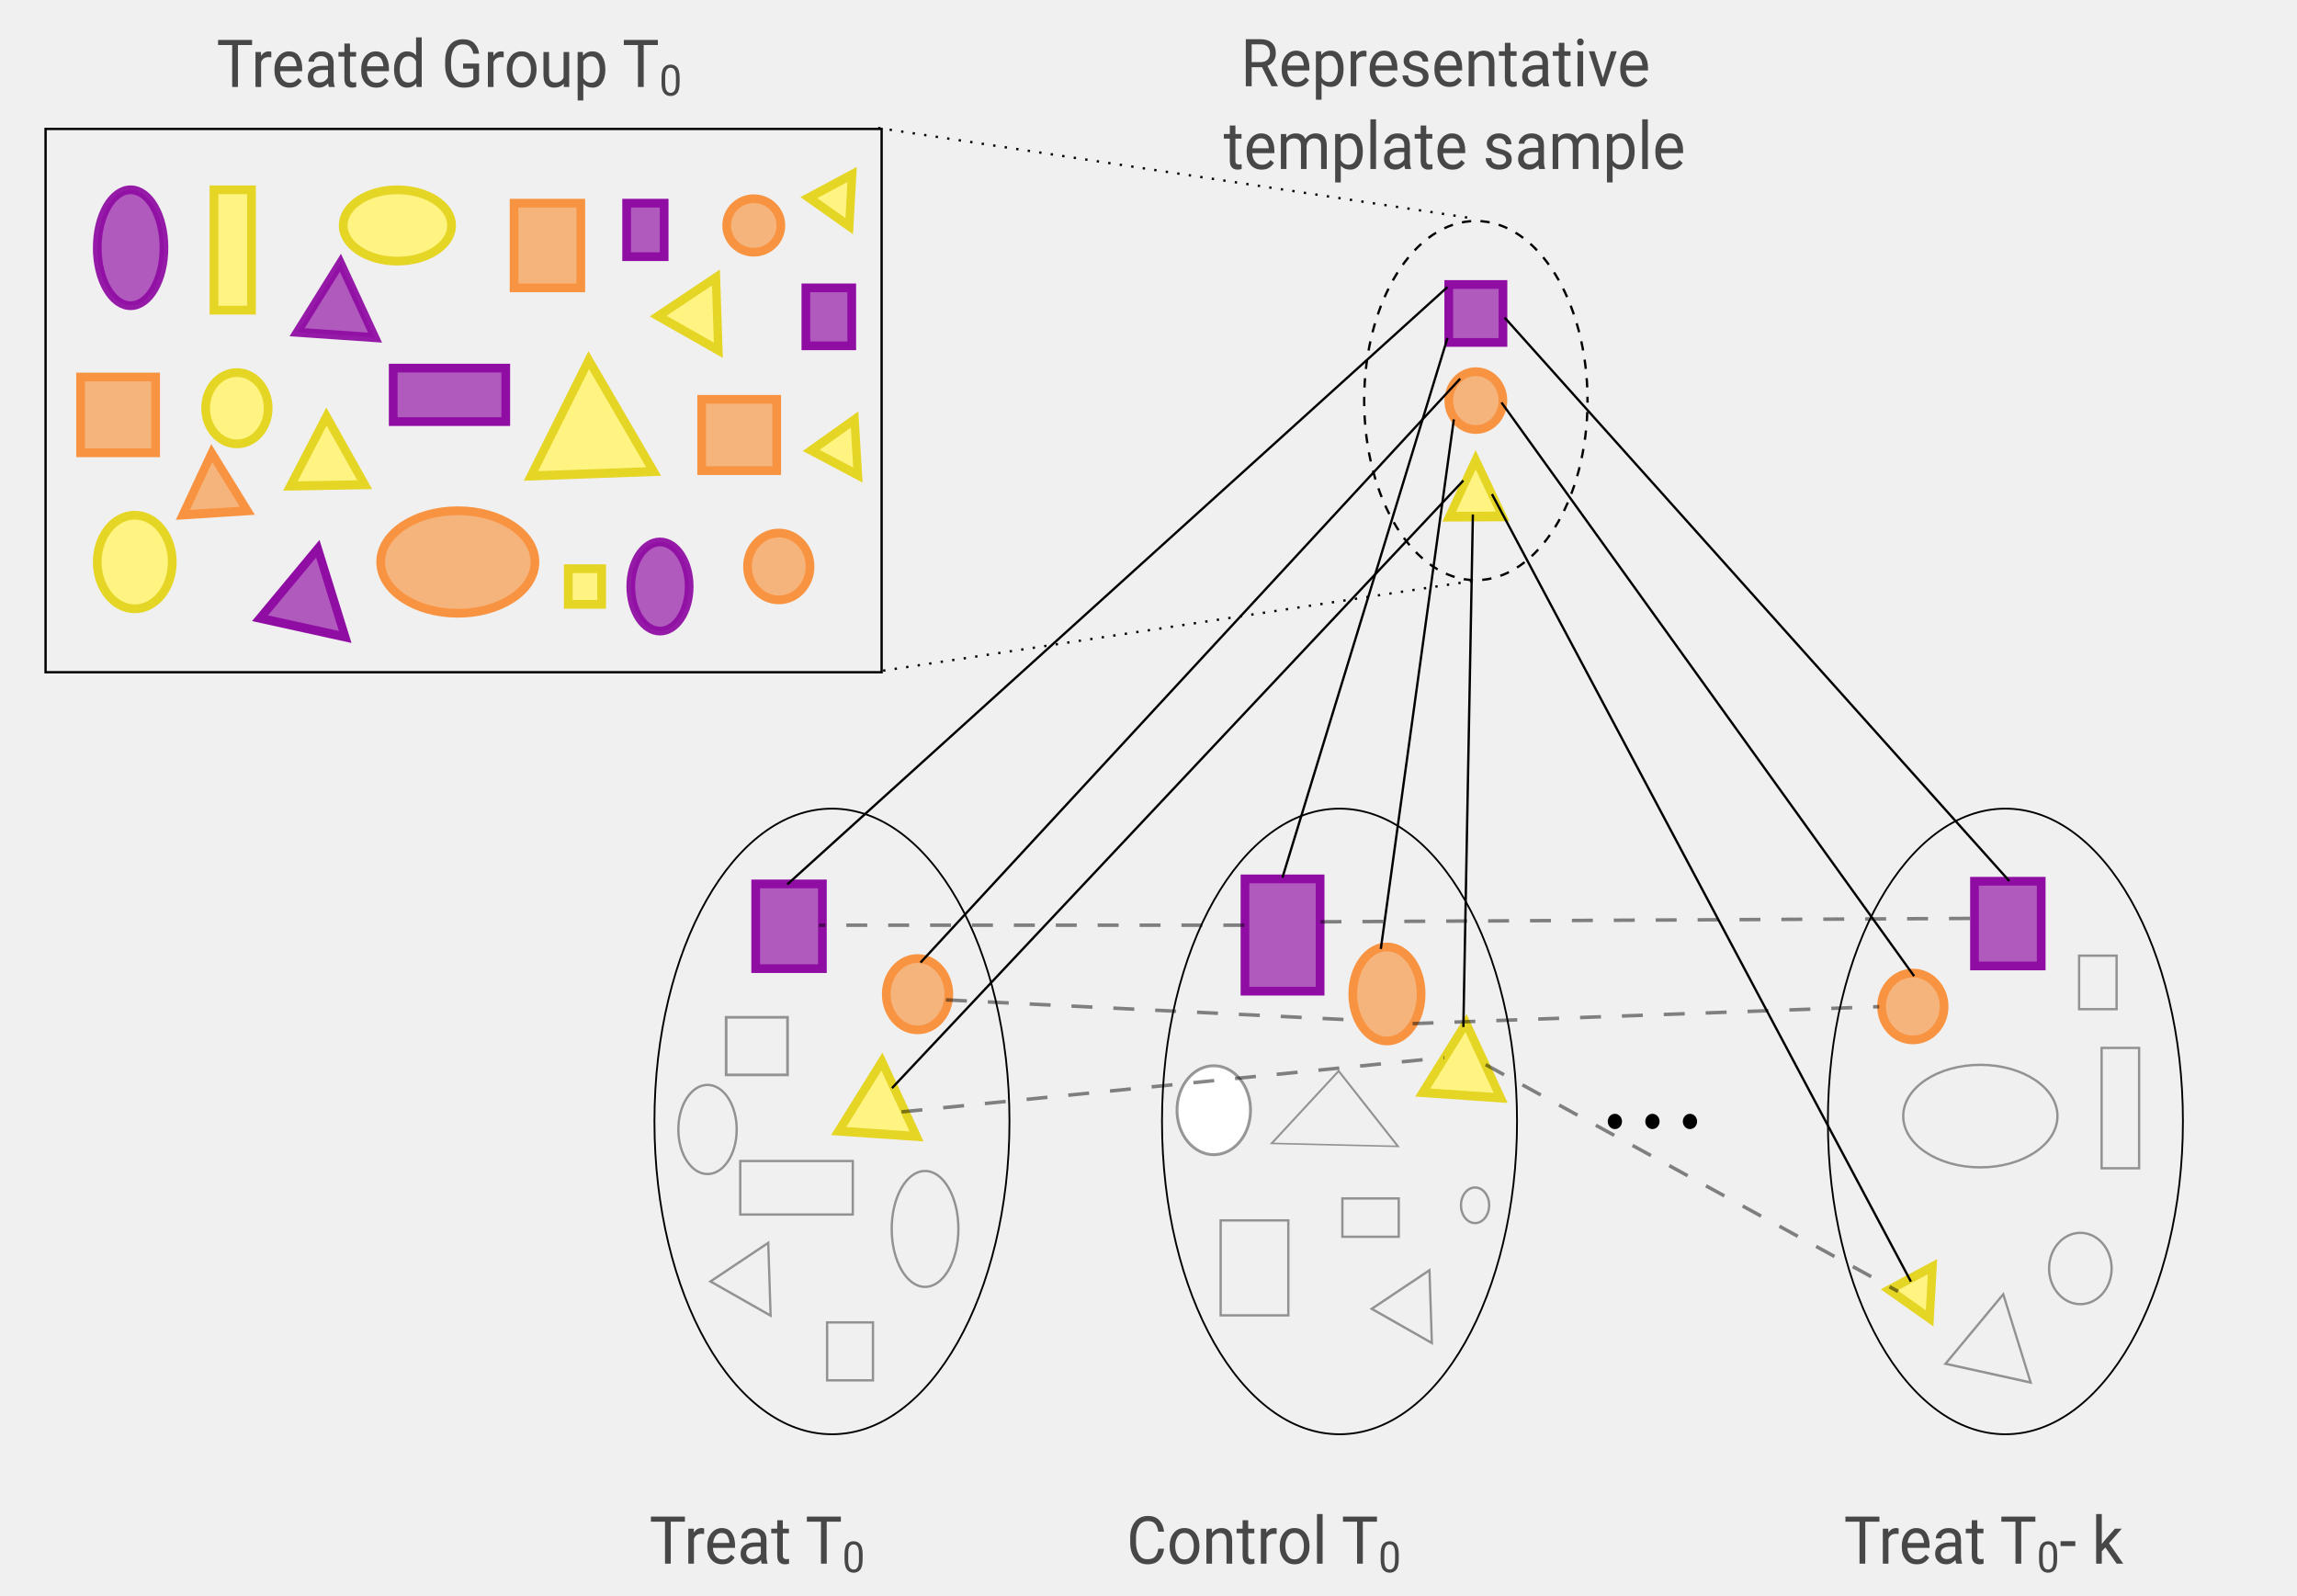
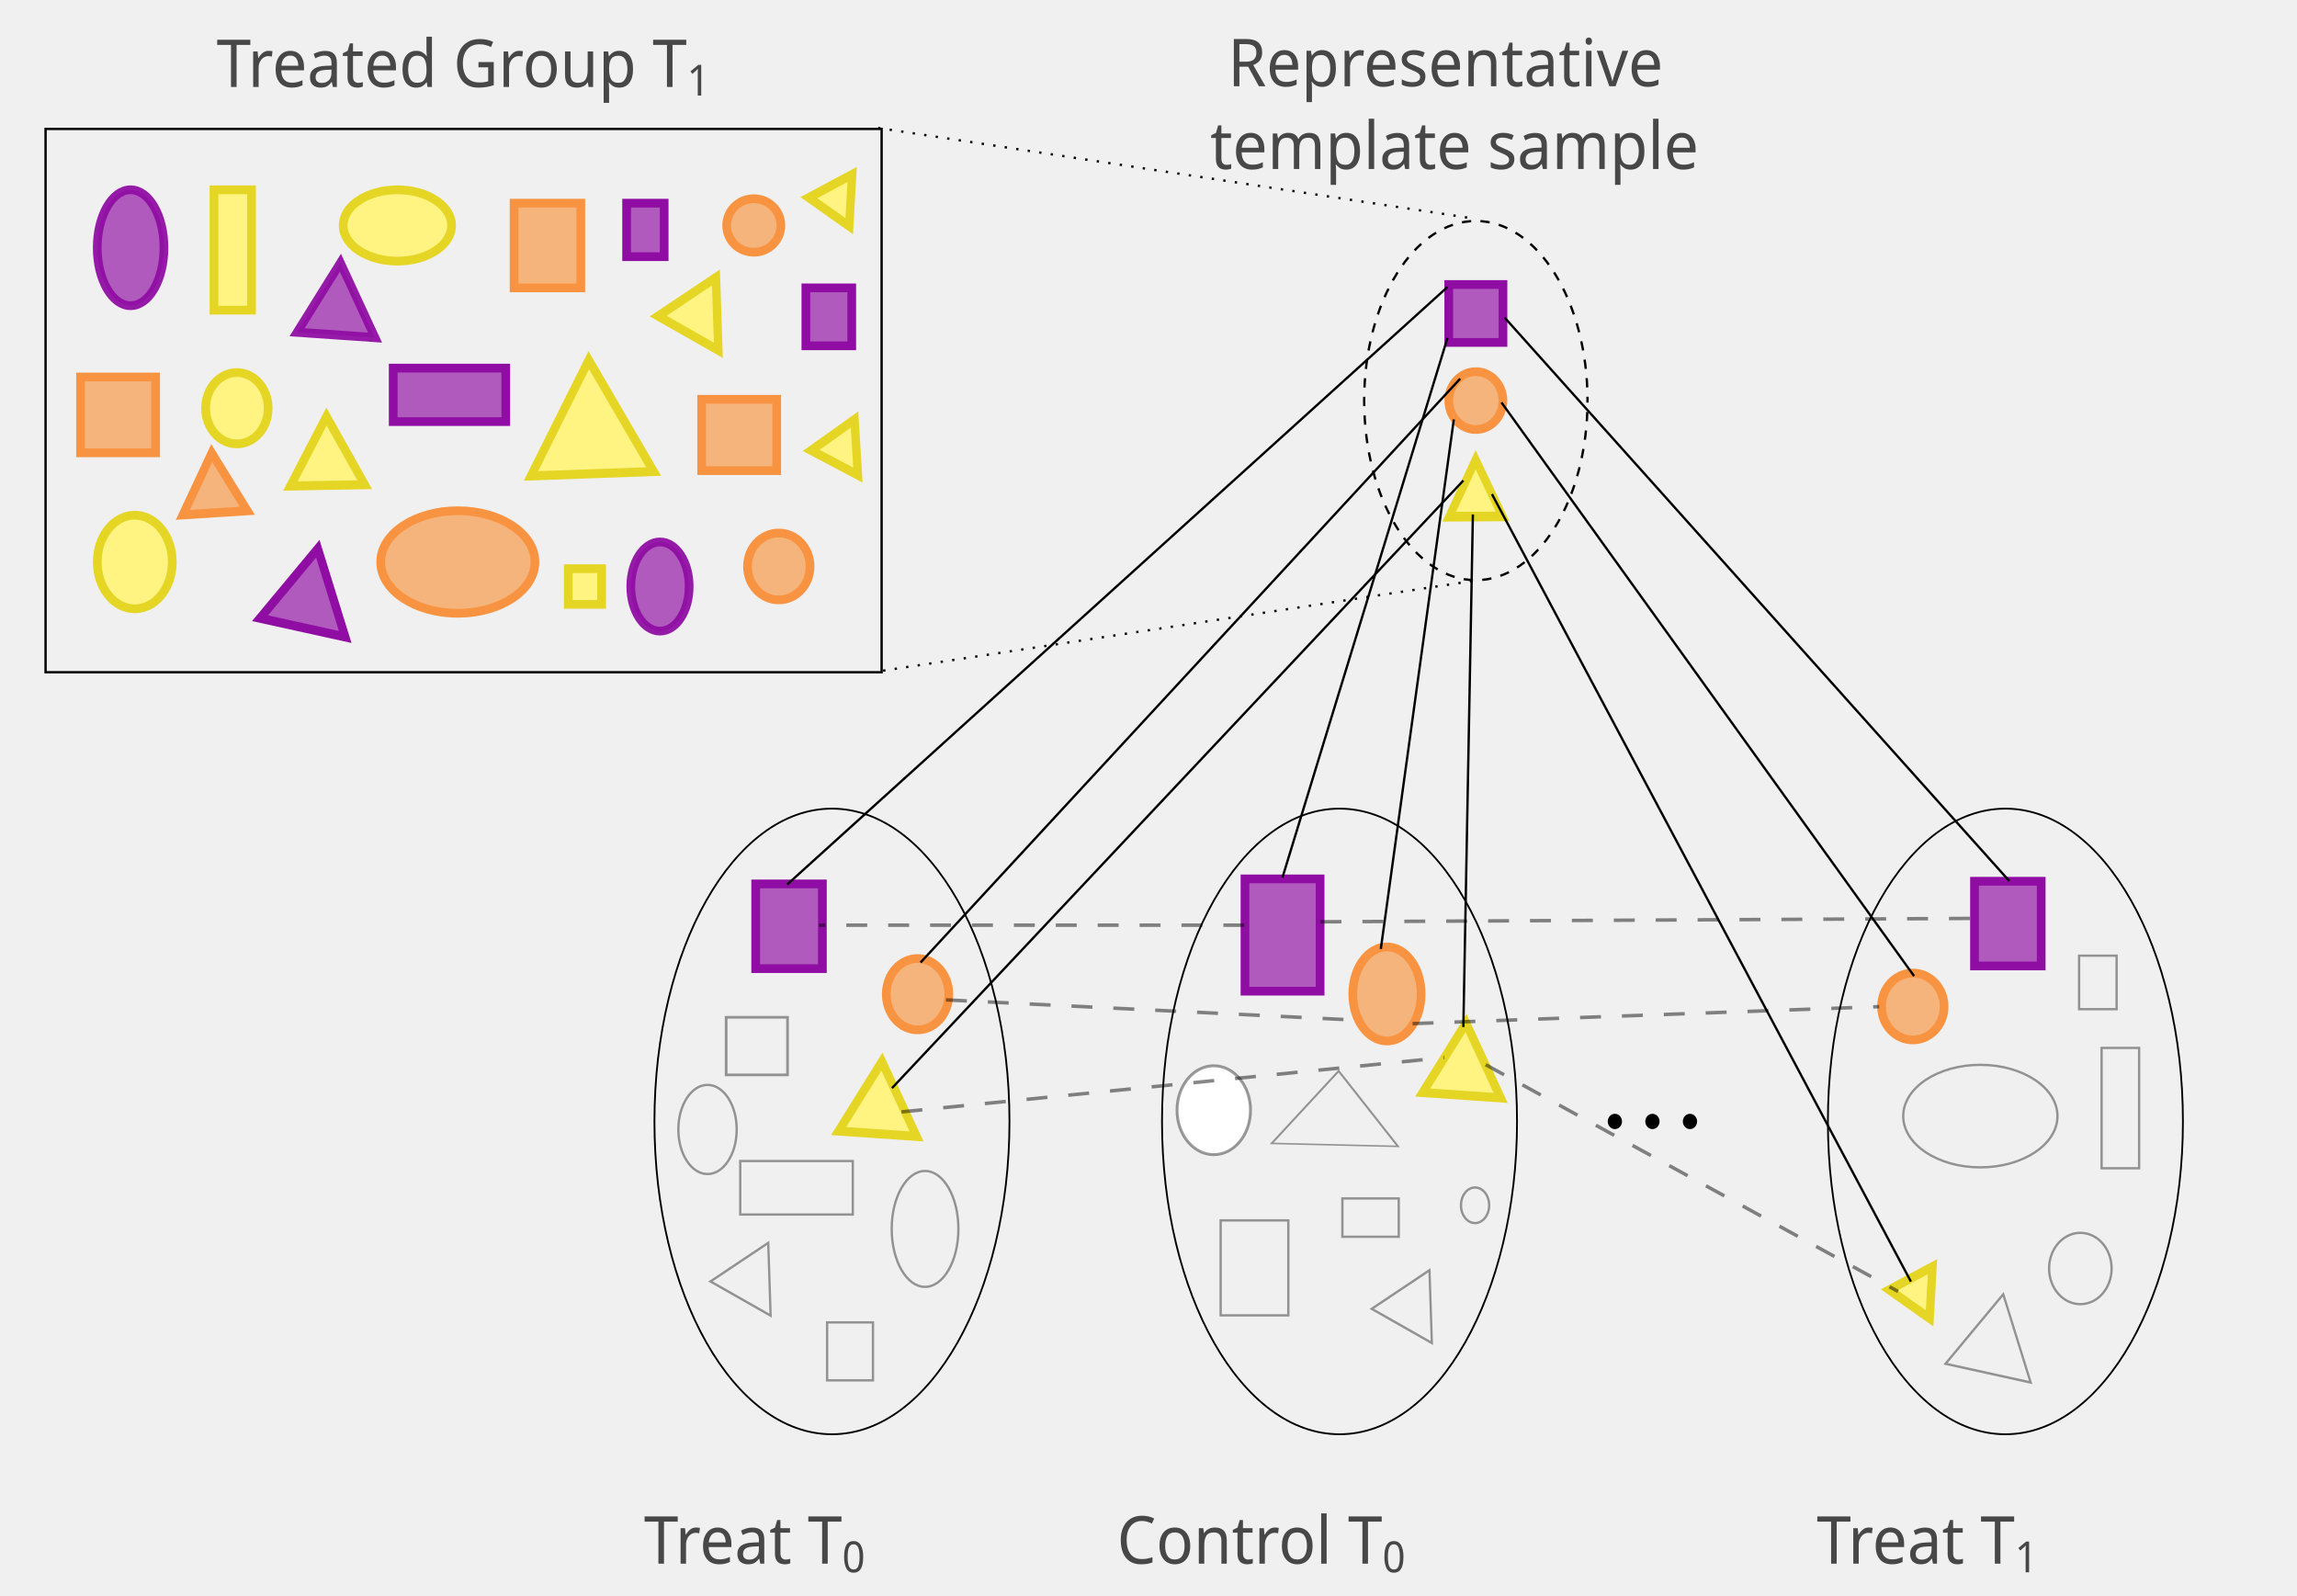
<svg xmlns="http://www.w3.org/2000/svg" width="288mm" height="200mm" viewBox="0 0 1020.472 708.661" id="svg4908" version="1.1">
  <defs id="defs4910">
    <marker style="overflow:visible" id="marker7120" refX="0.0" refY="0.0" orient="auto">
      <path transform="scale(0.4)" style="fill-rule:evenodd;stroke:#000000;stroke-width:1pt;stroke-opacity:0.471;fill:#000000;fill-opacity:0.471" d="M 0,-7.071 L -7.071,0 L 0,7.071 L 7.071,0 L 0,-7.071 z " id="path7122" />
    </marker>
    <marker style="overflow:visible" id="marker6924" refX="0.0" refY="0.0" orient="auto">
      <path transform="scale(0.4)" style="fill-rule:evenodd;stroke:#000000;stroke-width:1pt;stroke-opacity:0.471;fill:#000000;fill-opacity:0.471" d="M 0,-7.071 L -7.071,0 L 0,7.071 L 7.071,0 L 0,-7.071 z " id="path6926" />
    </marker>
    <marker style="overflow:visible" id="marker6818" refX="0.0" refY="0.0" orient="auto">
      <path transform="scale(0.4)" style="fill-rule:evenodd;stroke:#000000;stroke-width:1pt;stroke-opacity:0.471;fill:#000000;fill-opacity:0.471" d="M 0,-7.071 L -7.071,0 L 0,7.071 L 7.071,0 L 0,-7.071 z " id="path6820" />
    </marker>
    <marker orient="auto" refY="0.0" refX="0.0" id="marker6606" style="overflow:visible">
      <path id="path6608" d="M 0,-7.071 L -7.071,0 L 0,7.071 L 7.071,0 L 0,-7.071 z " style="fill-rule:evenodd;stroke:#000000;stroke-width:1pt;stroke-opacity:0.471;fill:#000000;fill-opacity:0.471" transform="scale(0.4)" />
    </marker>
    <marker orient="auto" refY="0.0" refX="0.0" id="marker6518" style="overflow:visible">
      <path id="path6520" d="M 0,-7.071 L -7.071,0 L 0,7.071 L 7.071,0 L 0,-7.071 z " style="fill-rule:evenodd;stroke:#000000;stroke-width:1pt;stroke-opacity:0.471;fill:#000000;fill-opacity:0.471" transform="scale(0.4)" />
    </marker>
    <marker orient="auto" refY="0.0" refX="0.0" id="marker6436" style="overflow:visible">
      <path id="path6438" d="M 0,-7.071 L -7.071,0 L 0,7.071 L 7.071,0 L 0,-7.071 z " style="fill-rule:evenodd;stroke:#000000;stroke-width:1pt;stroke-opacity:0.471;fill:#000000;fill-opacity:0.471" transform="scale(0.4)" />
    </marker>
    <marker orient="auto" refY="0.0" refX="0.0" id="marker5826" style="overflow:visible">
      <path id="path5828" d="M -2.5,-1.0 C -2.5,1.76 -4.74,4.0 -7.5,4.0 C -10.26,4.0 -12.5,1.76 -12.5,-1.0 C -12.5,-3.76 -10.26,-6.0 -7.5,-6.0 C -4.74,-6.0 -2.5,-3.76 -2.5,-1.0 z " style="fill-rule:evenodd;stroke:#000000;stroke-width:1pt;stroke-opacity:0.471;fill:#000000;fill-opacity:0.471" transform="scale(0.4) translate(7.4, 1)" />
    </marker>
    <marker orient="auto" refY="0.0" refX="0.0" id="marker5630" style="overflow:visible">
      <path id="path5632" d="M -2.5,-1.0 C -2.5,1.76 -4.74,4.0 -7.5,4.0 C -10.26,4.0 -12.5,1.76 -12.5,-1.0 C -12.5,-3.76 -10.26,-6.0 -7.5,-6.0 C -4.74,-6.0 -2.5,-3.76 -2.5,-1.0 z " style="fill-rule:evenodd;stroke:#000000;stroke-width:1pt;stroke-opacity:0.471;fill:#000000;fill-opacity:0.471" transform="scale(0.4) translate(7.4, 1)" />
    </marker>
    <marker style="overflow:visible" id="marker5359" refX="0.0" refY="0.0" orient="auto">
      <path transform="scale(0.4) translate(7.4, 1)" style="fill-rule:evenodd;stroke:#000000;stroke-width:1pt;stroke-opacity:0.471;fill:#000000;fill-opacity:0.471" d="M -2.5,-1.0 C -2.5,1.76 -4.74,4.0 -7.5,4.0 C -10.26,4.0 -12.5,1.76 -12.5,-1.0 C -12.5,-3.76 -10.26,-6.0 -7.5,-6.0 C -4.74,-6.0 -2.5,-3.76 -2.5,-1.0 z " id="path5361" />
    </marker>
    <marker style="overflow:visible" id="marker4847" refX="0.0" refY="0.0" orient="auto">
      <path transform="scale(0.4) translate(7.4, 1)" style="fill-rule:evenodd;stroke:#000000;stroke-width:1pt;stroke-opacity:0.471;fill:#000000;fill-opacity:0.471" d="M -2.5,-1.0 C -2.5,1.76 -4.74,4.0 -7.5,4.0 C -10.26,4.0 -12.5,1.76 -12.5,-1.0 C -12.5,-3.76 -10.26,-6.0 -7.5,-6.0 C -4.74,-6.0 -2.5,-3.76 -2.5,-1.0 z " id="path4849" />
    </marker>
    <marker style="overflow:visible" id="marker4813" refX="0.0" refY="0.0" orient="auto">
      <path transform="scale(0.4) translate(7.4, 1)" style="fill-rule:evenodd;stroke:#000000;stroke-width:1pt;stroke-opacity:1;fill:#000000;fill-opacity:1" d="M -2.5,-1.0 C -2.5,1.76 -4.74,4.0 -7.5,4.0 C -10.26,4.0 -12.5,1.76 -12.5,-1.0 C -12.5,-3.76 -10.26,-6.0 -7.5,-6.0 C -4.74,-6.0 -2.5,-3.76 -2.5,-1.0 z " id="path4815" />
    </marker>
    <marker orient="auto" refY="0.0" refX="0.0" id="EmptyDiamondLend" style="overflow:visible">
      <path id="path4585" d="M 0,-7.071 L -7.071,0 L 0,7.071 L 7.071,0 L 0,-7.071 z " style="fill-rule:evenodd;fill:#ffffff;stroke:#000000;stroke-width:1pt;stroke-opacity:0.471" transform="scale(0.8) translate(-7,0)" />
    </marker>
  </defs>
  <g id="layer1" transform="translate(0,-343.7008)">
    <rect y="400.977" x="20.245" height="241.361" id="rect4916" style="fill:none;stroke:#000000;stroke-width:1.034;stroke-miterlimit:4;stroke-dasharray:none;stroke-dashoffset:2.5;stroke-opacity:1" width="371.427" />
    <text id="text4918" y="369.74" x="99.497" style="font-style:normal;font-variant:normal;font-weight:normal;font-stretch:normal;font-size:12.409px;line-height:0%;font-family:'Latin Modern Roman';-inkscape-font-specification:'Latin Modern Roman, ';letter-spacing:0px;word-spacing:0px;fill:#000000;fill-opacity:0.706;stroke:none;stroke-width:1.034px;stroke-linecap:butt;stroke-linejoin:miter;stroke-opacity:1" xml:space="preserve" transform="scale(0.9670427,1.03408)">
-       <tspan style="font-style:normal;font-variant:normal;font-weight:normal;font-stretch:normal;font-size:28.437px;line-height:1.25;font-family:Roboto;-inkscape-font-specification:Roboto;fill:#000000;fill-opacity:0.706;stroke-width:1.034px" y="369.74" x="99.497" id="tspan4920">Treated Group T<tspan style="font-size:65%;baseline-shift:sub" id="tspan209">0</tspan>
+       <tspan style="font-style:normal;font-variant:normal;font-weight:normal;font-stretch:normal;font-size:28.437px;line-height:1.25;font-family:Jost;-inkscape-font-specification:Jost;fill:#000000;fill-opacity:0.706;stroke-width:1.034px" y="369.74" x="99.497" id="tspan4920">Treated Group T<tspan style="font-style:normal;font-variant:normal;font-weight:normal;font-stretch:normal;font-size:65%;font-family:Jost;-inkscape-font-specification:Jost;baseline-shift:sub" id="tspan209">1</tspan>
      </tspan>
    </text>
    <ellipse ry="20.792" rx="16.667" cy="593.37" cx="59.874" id="path4959" style="fill:#fff482;fill-opacity:1;stroke:#e5d524;stroke-width:3.878;stroke-miterlimit:4;stroke-dasharray:none;stroke-dashoffset:2.5;stroke-opacity:1" />
    <ellipse ry="25.743" rx="14.815" cy="453.764" cx="58.023" id="path4961" style="fill:#900da4;fill-opacity:0.66;stroke:#900da4;stroke-width:3.878;stroke-miterlimit:4;stroke-dasharray:none;stroke-dashoffset:2.5;stroke-opacity:0.941" />
    <ellipse ry="22.773" rx="34.259" cy="593.37" cx="203.392" id="path4963" style="fill:#f89441;fill-opacity:0.66;stroke:#f89441;stroke-width:3.878;stroke-miterlimit:4;stroke-dasharray:none;stroke-dashoffset:2.5;stroke-opacity:1" />
    <ellipse ry="11.881" rx="12.037" cy="443.863" cx="334.874" id="path4965" style="fill:#f89441;fill-opacity:0.66;stroke:#f89441;stroke-width:3.878;stroke-miterlimit:4;stroke-dasharray:none;stroke-dashoffset:2.5;stroke-opacity:1" />
    <ellipse cy="595.35" cx="345.985" id="path4967" style="fill:#f89441;fill-opacity:0.66;stroke:#f89441;stroke-width:3.878;stroke-miterlimit:4;stroke-dasharray:none;stroke-dashoffset:2.5;stroke-opacity:1" rx="13.889" ry="14.852" />
    <ellipse ry="15.842" rx="13.889" cy="525.052" cx="105.245" id="path4969" style="fill:#fff482;fill-opacity:1;stroke:#e5d524;stroke-width:3.878;stroke-miterlimit:4;stroke-dasharray:none;stroke-dashoffset:2.5;stroke-opacity:1" />
    <ellipse ry="15.842" rx="24.074" cy="443.863" cx="176.541" id="path4971" style="fill:#fff482;fill-opacity:1;stroke:#e5d524;stroke-width:3.878;stroke-miterlimit:4;stroke-dasharray:none;stroke-dashoffset:2.5;stroke-opacity:1" />
    <ellipse ry="19.802" rx="12.963" cy="604.261" cx="293.207" id="path4973" style="fill:#900da4;fill-opacity:0.66;stroke:#900da4;stroke-width:3.878;stroke-miterlimit:4;stroke-dasharray:none;stroke-dashoffset:2.5;stroke-opacity:0.941" />
    <rect y="511.191" x="35.8" height="33.664" id="rect4975" style="fill:#f89441;fill-opacity:0.66;stroke:#f89441;stroke-width:3.878;stroke-miterlimit:4;stroke-dasharray:none;stroke-dashoffset:2.5;stroke-opacity:1" width="33.333" />
    <rect y="428.022" x="95.06" height="53.466" id="rect4977" style="fill:#fff482;fill-opacity:1;stroke:#e5d524;stroke-width:3.878;stroke-miterlimit:4;stroke-dasharray:none;stroke-dashoffset:2.5;stroke-opacity:1" width="16.667" />
    <rect y="507.231" x="174.689" height="23.763" id="rect4979" style="opacity:1;fill:#900da4;fill-opacity:0.659;stroke:#900da4;stroke-width:3.878;stroke-miterlimit:4;stroke-dasharray:none;stroke-dashoffset:2.5;stroke-opacity:1" width="50" />
    <rect y="433.962" x="228.392" height="37.624" id="rect4981" style="fill:#f89441;fill-opacity:0.66;stroke:#f89441;stroke-width:3.878;stroke-miterlimit:4;stroke-dasharray:none;stroke-dashoffset:2.5;stroke-opacity:1" width="29.63" />
    <rect y="521.092" x="311.725" height="31.684" id="rect4983" style="fill:#f89441;fill-opacity:0.66;stroke:#f89441;stroke-width:3.878;stroke-miterlimit:4;stroke-dasharray:none;stroke-dashoffset:2.5;stroke-opacity:1" width="33.333" />
    <rect y="471.587" x="358.022" height="25.743" id="rect4985" style="fill:#900da4;fill-opacity:0.66;stroke:#900da4;stroke-width:3.878;stroke-miterlimit:4;stroke-dasharray:none;stroke-dashoffset:2.5;stroke-opacity:1" width="20.37" />
    <rect y="433.962" x="278.392" height="23.763" id="rect4987" style="fill:#900da4;fill-opacity:0.66;stroke:#900da4;stroke-width:3.878;stroke-miterlimit:4;stroke-dasharray:none;stroke-dashoffset:2.5;stroke-opacity:1" width="16.667" />
    <rect y="596.34" x="252.466" height="15.842" id="rect4989" style="fill:#fff482;fill-opacity:1;stroke:#e5d524;stroke-width:3.878;stroke-miterlimit:4;stroke-dasharray:none;stroke-dashoffset:2.5;stroke-opacity:1" width="14.815" />
    <path id="path4991" style="fill:#f89441;fill-opacity:0.66;stroke:#f89441;stroke-width:3.75;stroke-miterlimit:4;stroke-dasharray:none;stroke-dashoffset:2.5;stroke-opacity:1" d="m 109.873,560.057 -28.637,1.719 12.83,-25.66 z" transform="matrix(0.9999966,0,0,1.069319,0.00185241,-28.28238)" />
    <path id="path4993" style="fill:#900da4;fill-opacity:0.66;stroke:#900da4;stroke-width:3.75;stroke-miterlimit:4;stroke-dasharray:none;stroke-dashoffset:2.5;stroke-opacity:0.941" d="m 166.614,488.131 -34.623,-2.233 19.245,-28.868 z" transform="matrix(0.9999966,0,0,1.069319,0.00185241,-28.28238)" />
    <path id="path4995" style="fill:#fff482;fill-opacity:1;stroke:#e5d524;stroke-width:3.75;stroke-miterlimit:4;stroke-dasharray:none;stroke-dashoffset:2.5;stroke-opacity:1" d="m 162.021,549.243 -33.019,0.545 16.038,-28.868 z" transform="matrix(0.9999966,0,0,1.069319,0.00185241,-28.28238)" />
    <path id="path4997" style="fill:#fff482;fill-opacity:1;stroke:#e5d524;stroke-width:3.75;stroke-miterlimit:4;stroke-dasharray:none;stroke-dashoffset:2.5;stroke-opacity:1" d="m 290.391,543.761 -54.497,1.834 25.66,-48.113 z" transform="matrix(0.9999966,0,0,1.069319,0.00185241,-28.28238)" />
    <path id="path4999" style="fill:#fff482;fill-opacity:1;stroke:#e5d524;stroke-width:3.75;stroke-miterlimit:4;stroke-dasharray:none;stroke-dashoffset:2.5;stroke-opacity:1" d="m 319.132,493.391 -26.719,-14.203 25.66,-16.038 z" transform="matrix(0.9999966,0,0,1.069319,0.00185241,-28.28238)" />
    <path id="path5001" style="fill:#fff482;fill-opacity:1;stroke:#e5d524;stroke-width:3.75;stroke-miterlimit:4;stroke-dasharray:none;stroke-dashoffset:2.5;stroke-opacity:1" d="m 381.132,545.243 -20.734,-10.252 19.245,-12.83 z" transform="matrix(0.9999966,0,0,1.069319,0.00185241,-28.28238)" />
    <path id="path5003" style="fill:#fff482;fill-opacity:1;stroke:#e5d524;stroke-width:3.75;stroke-miterlimit:4;stroke-dasharray:none;stroke-dashoffset:2.5;stroke-opacity:1" d="m 377.28,441.835 -17.956,-11.855 19.245,-9.623 z" transform="matrix(0.9999966,0,0,1.069319,0.00185241,-28.28238)" />
    <path id="path5005" style="fill:#900da4;fill-opacity:0.66;stroke:#900da4;stroke-width:3.75;stroke-miterlimit:4;stroke-dasharray:none;stroke-dashoffset:2.5;stroke-opacity:1" d="m 153.354,612.502 -37.83,-7.788 25.66,-28.868 z" transform="matrix(0.9999966,0,0,1.069319,0.00185241,-28.28238)" />
    <ellipse ry="79.787" rx="49.615" cy="521.658" cx="655.669" id="path5007" style="fill:none;stroke:#000000;stroke-width:1.034;stroke-miterlimit:4;stroke-dasharray:4.136, 4.136;stroke-dashoffset:3.222;stroke-opacity:1" />
    <path id="path5549" d="M 390.112,400.532 655.581,440.915" style="fill:none;fill-rule:evenodd;stroke:#000000;stroke-width:1.034;stroke-linecap:butt;stroke-linejoin:miter;stroke-miterlimit:4;stroke-dasharray:1.034, 4.136;stroke-dashoffset:0;stroke-opacity:1" />
    <path id="path5551" d="M 392.333,641.645 657.802,601.262" style="fill:none;fill-rule:evenodd;stroke:#000000;stroke-width:1.034;stroke-linecap:butt;stroke-linejoin:miter;stroke-miterlimit:4;stroke-dasharray:1.034, 4.136;stroke-dashoffset:0;stroke-opacity:1" />
    <rect y="470.086" x="643.631" height="25.745" id="rect5553" style="fill:#900da4;fill-opacity:0.66;stroke:#900da4;stroke-width:3.878;stroke-miterlimit:4;stroke-dasharray:none;stroke-dashoffset:2.4;stroke-opacity:1" width="24.076" />
    <ellipse cy="521.666" cx="655.669" id="path5555" style="fill:#f89441;fill-opacity:0.66;stroke:#f89441;stroke-width:3.878;stroke-miterlimit:4;stroke-dasharray:none;stroke-dashoffset:2.4;stroke-opacity:1" rx="12.019" ry="12.852" />
    <path id="path5561" style="fill:#fff482;fill-opacity:1;stroke:#e5d524;stroke-width:4.581;stroke-miterlimit:4;stroke-dasharray:none;stroke-dashoffset:2.4;stroke-opacity:1" transform="matrix(0.7631696,0,0,0.9388835,141.6511,62.70868)" d="m 689.038,543.637 -31.021,0.138 15.391,-26.934 z" />
    <ellipse ry="138.967" rx="78.863" cy="841.904" cx="890.927" id="path5621-1" style="fill:none;stroke:#000000;stroke-width:0.796;stroke-miterlimit:4;stroke-dasharray:none;stroke-dashoffset:2.4;stroke-opacity:1" />
    <rect y="809.233" x="933.663" height="53.466" id="rect4977-8" style="fill:none;stroke:#000000;stroke-width:1.034;stroke-miterlimit:4;stroke-dasharray:none;stroke-dashoffset:2.5;stroke-opacity:0.392" width="16.667" />
    <rect y="735.199" x="877.198" height="37.624" id="rect4981-8" style="fill:#900da4;fill-opacity:0.66;stroke:#900da4;stroke-width:3.878;stroke-miterlimit:4;stroke-dasharray:none;stroke-dashoffset:2.5;stroke-opacity:1" width="29.63" />
    <path id="path5005-9" style="fill:none;stroke:#000000;stroke-width:1;stroke-miterlimit:4;stroke-dasharray:none;stroke-dashoffset:2.5;stroke-opacity:0.392" d="m 902.143,922.233 -37.83,-7.788 25.66,-28.868 z" transform="matrix(0.9999966,0,0,1.069319,0.00185241,-28.28238)" />
    <path id="path5003-8" style="fill:#fff482;fill-opacity:1;stroke:#e5d524;stroke-width:3.75;stroke-miterlimit:4;stroke-dasharray:none;stroke-dashoffset:2.5;stroke-opacity:1" d="M 857.251,895.58 839.295,883.725 858.54,874.102 Z" transform="matrix(0.9999966,0,0,1.069319,0.00185241,-28.28238)" />
    <ellipse cy="790.831" cx="849.804" id="path4967-2" style="fill:#f89441;fill-opacity:0.66;stroke:#f89441;stroke-width:3.878;stroke-miterlimit:4;stroke-dasharray:none;stroke-dashoffset:2.5;stroke-opacity:1" rx="13.889" ry="14.852" />
    <ellipse ry="22.773" rx="34.259" cy="839.529" cx="879.794" id="path4963-6" style="fill:none;stroke:#000000;stroke-width:1.034;stroke-miterlimit:4;stroke-dasharray:none;stroke-dashoffset:2.5;stroke-opacity:0.392" />
    <ellipse ry="15.842" rx="13.889" cy="907.231" cx="924.224" id="path4969-0" style="fill:none;stroke:#000000;stroke-width:1.034;stroke-miterlimit:4;stroke-dasharray:none;stroke-dashoffset:2.5;stroke-opacity:0.392" />
    <rect y="768.26" x="923.666" height="23.763" id="rect4987-5" style="fill:none;stroke:#000000;stroke-width:1.034;stroke-miterlimit:4;stroke-dasharray:none;stroke-dashoffset:2.5;stroke-opacity:0.392" width="16.667" />
    <text id="text4918-1" y="369.427" x="678.519" style="font-style:normal;font-variant:normal;font-weight:normal;font-stretch:normal;font-size:12.409px;line-height:0%;font-family:'Latin Modern Roman';-inkscape-font-specification:'Latin Modern Roman, ';text-align:center;letter-spacing:0px;word-spacing:0px;text-anchor:middle;fill:#000000;fill-opacity:0.706;stroke:none;stroke-width:1.034px;stroke-linecap:butt;stroke-linejoin:miter;stroke-opacity:1" xml:space="preserve" transform="scale(0.9670427,1.03408)">
-       <tspan style="font-style:normal;font-variant:normal;font-weight:normal;font-stretch:normal;font-size:28.437px;line-height:1.25;font-family:Roboto;-inkscape-font-specification:Roboto;text-align:center;text-anchor:middle;fill:#000000;fill-opacity:0.706;stroke-width:1.034px" y="369.427" x="678.519" id="tspan4920-2">Representative</tspan>
-       <tspan id="tspan5922" style="font-style:normal;font-variant:normal;font-weight:normal;font-stretch:normal;font-size:28.437px;line-height:1.25;font-family:Roboto;-inkscape-font-specification:Roboto;text-align:center;text-anchor:middle;fill:#000000;fill-opacity:0.706;stroke-width:1.034px" y="404.973" x="678.519">template sample</tspan>
+       <tspan style="font-style:normal;font-variant:normal;font-weight:normal;font-stretch:normal;font-size:28.437px;line-height:1.25;font-family:jost;-inkscape-font-specification:jost;text-align:center;text-anchor:middle;fill:#000000;fill-opacity:0.706;stroke-width:1.034px" y="369.427" x="678.519" id="tspan4920-2">Representative</tspan>
+       <tspan id="tspan5922" style="font-style:normal;font-variant:normal;font-weight:normal;font-stretch:normal;font-size:28.437px;line-height:1.25;font-family:jost;-inkscape-font-specification:jost;text-align:center;text-anchor:middle;fill:#000000;fill-opacity:0.706;stroke-width:1.034px" y="404.973" x="678.519">template sample</tspan>
    </text>
    <text id="text4918-1-9" y="1004.137" x="382.858" style="font-style:normal;font-variant:normal;font-weight:normal;font-stretch:normal;font-size:12.409px;line-height:0%;font-family:'Latin Modern Roman';-inkscape-font-specification:'Latin Modern Roman, ';text-align:center;letter-spacing:0px;word-spacing:0px;text-anchor:middle;fill:#000000;fill-opacity:0.706;stroke:none;stroke-width:1.034px;stroke-linecap:butt;stroke-linejoin:miter;stroke-opacity:1" xml:space="preserve" transform="scale(0.9670427,1.03408)">
-       <tspan id="tspan5949" style="font-style:normal;font-variant:normal;font-weight:normal;font-stretch:normal;font-size:28.437px;line-height:1.25;font-family:Roboto;-inkscape-font-specification:Roboto;text-align:center;text-anchor:middle;fill:#000000;fill-opacity:0.706;stroke-width:1.034px" y="1004.137" x="382.858">Treat T<tspan style="font-size:65%;baseline-shift:sub" id="tspan1106">0</tspan>
+       <tspan id="tspan5949" style="font-style:normal;font-variant:normal;font-weight:normal;font-stretch:normal;font-size:28.437px;line-height:1.25;font-family:jost;-inkscape-font-specification:jost;text-align:center;text-anchor:middle;fill:#000000;fill-opacity:0.706;stroke-width:1.034px" y="1004.137" x="382.858">Treat T<tspan style="font-style:normal;font-variant:normal;font-weight:normal;font-stretch:normal;font-size:65%;font-family:jost;-inkscape-font-specification:jost;baseline-shift:sub" id="tspan1106">0</tspan>
      </tspan>
    </text>
    <ellipse ry="138.967" rx="78.863" cy="841.904" cx="369.608" id="path5621" style="fill:none;stroke:#000000;stroke-width:0.796;stroke-miterlimit:4;stroke-dasharray:none;stroke-dashoffset:2.4;stroke-opacity:1" />
    <rect y="736.387" x="335.724" height="37.624" id="rect4981-5" style="fill:#900da4;fill-opacity:0.66;stroke:#900da4;stroke-width:3.878;stroke-miterlimit:4;stroke-dasharray:none;stroke-dashoffset:2.5;stroke-opacity:1" width="29.63" />
    <rect y="931.179" x="367.455" height="25.743" id="rect4985-8" style="fill:none;stroke:#000000;stroke-width:1.034;stroke-miterlimit:4;stroke-dasharray:none;stroke-dashoffset:2.5;stroke-opacity:0.392" width="20.37" />
    <ellipse ry="19.802" rx="12.963" cy="845.468" cx="314.327" id="path4973-6" style="fill:none;stroke:#000000;stroke-width:1.034;stroke-miterlimit:4;stroke-dasharray:none;stroke-dashoffset:2.5;stroke-opacity:0.392" />
    <path id="path4999-9" style="fill:none;stroke:#000000;stroke-width:1;stroke-miterlimit:4;stroke-dasharray:none;stroke-dashoffset:2.5;stroke-opacity:0.392" d="m 342.36,894.449 -26.719,-14.203 25.66,-16.038 z" transform="matrix(0.9999966,0,0,1.069319,0.00185241,-28.28238)" />
    <path id="path4993-4" style="fill:#fff482;fill-opacity:1;stroke:#e5d524;stroke-width:3.75;stroke-miterlimit:4;stroke-dasharray:none;stroke-dashoffset:2.5;stroke-opacity:1" d="m 407.191,820.001 -34.623,-2.233 19.245,-28.868 z" transform="matrix(0.9999966,0,0,1.069319,0.00185241,-28.28238)" />
    <rect y="859.487" x="328.865" height="23.763" id="rect4979-5" style="fill:none;stroke:#000000;stroke-width:1.034;stroke-miterlimit:4;stroke-dasharray:none;stroke-dashoffset:2.5;stroke-opacity:0.392" width="50" />
    <ellipse ry="25.743" rx="14.815" cy="889.651" cx="410.966" id="path4961-0" style="fill:none;stroke:#000000;stroke-width:1.034;stroke-miterlimit:4;stroke-dasharray:none;stroke-dashoffset:2.5;stroke-opacity:0.392" />
    <ellipse ry="15.842" rx="13.889" cy="785.373" cx="407.633" id="path4969-9" style="fill:#f89441;fill-opacity:0.66;stroke:#f89441;stroke-width:3.878;stroke-miterlimit:4;stroke-dasharray:none;stroke-dashoffset:2.5;stroke-opacity:1" />
    <rect y="795.637" x="322.602" height="25.579" id="rect4985-8-0" style="fill:none;stroke:#000000;stroke-width:1.193;stroke-miterlimit:4;stroke-dasharray:none;stroke-dashoffset:2.5;stroke-opacity:0.392" width="27.268" />
    <text id="text4918-1-9-1" y="1004.137" x="615.608" style="font-style:normal;font-variant:normal;font-weight:normal;font-stretch:normal;font-size:12.409px;line-height:0%;font-family:'Latin Modern Roman';-inkscape-font-specification:'Latin Modern Roman, ';text-align:center;letter-spacing:0px;word-spacing:0px;text-anchor:middle;fill:#000000;fill-opacity:0.706;stroke:none;stroke-width:1.034px;stroke-linecap:butt;stroke-linejoin:miter;stroke-opacity:1" xml:space="preserve" transform="scale(0.9670427,1.03408)">
-       <tspan id="tspan5949-2" style="font-style:normal;font-variant:normal;font-weight:normal;font-stretch:normal;font-size:28.437px;line-height:1.25;font-family:Roboto;-inkscape-font-specification:Roboto;text-align:center;text-anchor:middle;fill:#000000;fill-opacity:0.706;stroke-width:1.034px" y="1004.137" x="615.608">Control T<tspan style="font-size:65%;baseline-shift:sub" id="tspan1108">0</tspan>
+       <tspan id="tspan5949-2" style="font-style:normal;font-variant:normal;font-weight:normal;font-stretch:normal;font-size:28.437px;line-height:1.25;font-family:jost;-inkscape-font-specification:jost;text-align:center;text-anchor:middle;fill:#000000;fill-opacity:0.706;stroke-width:1.034px" y="1004.137" x="615.608">Control T<tspan style="font-style:normal;font-variant:normal;font-weight:normal;font-stretch:normal;font-size:65%;font-family:jost;-inkscape-font-specification:jost;baseline-shift:sub" id="tspan1108">0</tspan>
      </tspan>
    </text>
    <ellipse ry="138.967" rx="78.863" cy="841.904" cx="595.099" id="path5621-3" style="fill:none;stroke:#000000;stroke-width:0.796;stroke-miterlimit:4;stroke-dasharray:none;stroke-dashoffset:2.4;stroke-opacity:1" />
    <rect y="885.868" x="542.297" height="42.184" id="rect4985-8-0-4" style="fill:none;stroke:#000000;stroke-width:1.034;stroke-miterlimit:4;stroke-dasharray:none;stroke-dashoffset:2.5;stroke-opacity:0.392" width="30.056" />
    <path id="path4999-9-9" style="fill:none;stroke:#000000;stroke-width:1;stroke-miterlimit:4;stroke-dasharray:none;stroke-dashoffset:2.5;stroke-opacity:0.392" d="m 636.124,905.828 -26.719,-14.203 25.66,-16.038 z" transform="matrix(0.9999966,0,0,1.069319,0.00185241,-28.28238)" />
    <path id="path4993-4-7" style="fill:#fff482;fill-opacity:1;stroke:#e5d524;stroke-width:3.75;stroke-miterlimit:4;stroke-dasharray:none;stroke-dashoffset:2.5;stroke-opacity:1" d="m 666.684,804.001 -34.623,-2.233 19.245,-28.868 z" transform="matrix(0.9999966,0,0,1.069319,0.00185241,-28.28238)" />
    <path style="fill:none;fill-opacity:1;stroke:#000000;stroke-width:1;stroke-miterlimit:4;stroke-dasharray:none;stroke-dashoffset:0;stroke-opacity:0.392" id="path6093" transform="matrix(1.006564,0,0,0.6798762,225.3404,292.1593)" d="M 393.148,824.89 337.405,822.938 366.967,775.639 Z" />
    <rect style="fill:none;fill-opacity:1;stroke:#000000;stroke-width:1.034;stroke-miterlimit:4;stroke-dasharray:none;stroke-dashoffset:0;stroke-opacity:0.392" id="rect6095" height="17.034" x="596.374" y="876.105" width="25.033" />
    <ellipse style="fill:none;fill-opacity:1;stroke:#000000;stroke-width:1.034;stroke-miterlimit:4;stroke-dasharray:none;stroke-dashoffset:0;stroke-opacity:0.392" id="path6097" cx="655.319" cy="879.147" rx="6.258" ry="7.909" />
    <rect y="734.149" x="553.101" height="49.885" id="rect4981-5-6" style="fill:#900da4;fill-opacity:0.66;stroke:#900da4;stroke-width:3.878;stroke-miterlimit:4;stroke-dasharray:none;stroke-dashoffset:2.5;stroke-opacity:1" width="33.369" />
    <ellipse ry="20.895" rx="15.177" cy="785.265" cx="616.176" id="path4969-9-5" style="fill:#f89441;fill-opacity:0.66;stroke:#f89441;stroke-width:3.878;stroke-miterlimit:4;stroke-dasharray:none;stroke-dashoffset:2.5;stroke-opacity:1" />
    <ellipse ry="19.738" rx="16.316" cy="836.913" cx="539.233" id="path4973-6-7" style="fill:#ffffff;stroke:#000000;stroke-width:1.293;stroke-miterlimit:4;stroke-dasharray:none;stroke-dashoffset:2.5;stroke-opacity:0.392" />
    <path id="path4417" d="M 668.448,484.787 892.673,735.112" style="fill:none;fill-rule:evenodd;stroke:#000000;stroke-width:1.034px;stroke-linecap:butt;stroke-linejoin:miter;stroke-opacity:1" />
    <path id="path4443" d="m 643.064,471.215 -293.327,265.405" style="fill:none;fill-rule:evenodd;stroke:#000000;stroke-width:1.034px;stroke-linecap:butt;stroke-linejoin:miter;stroke-opacity:1" />
    <path id="path4445" d="M 643.064,493.835 569.732,733.604" style="fill:none;fill-rule:evenodd;stroke:#000000;stroke-width:1.034px;stroke-linecap:butt;stroke-linejoin:miter;stroke-opacity:1" />
    <path id="path4447" d="m 648.705,511.931 -239.738,259.373" style="fill:none;fill-rule:evenodd;stroke:#000000;stroke-width:1.034px;stroke-linecap:butt;stroke-linejoin:miter;stroke-opacity:1" />
    <path id="path4449" d="M 645.884,530.026 613.449,765.272" style="fill:none;fill-rule:evenodd;stroke:#000000;stroke-width:1.034px;stroke-linecap:butt;stroke-linejoin:miter;stroke-opacity:1" />
    <path id="path4451" d="M 650.115,557.17 396.275,827.099" style="fill:none;fill-rule:evenodd;stroke:#000000;stroke-width:1.034px;stroke-linecap:butt;stroke-linejoin:miter;stroke-opacity:1" />
    <path id="path4453" d="m 654.346,572.25 -4.231,227.706" style="fill:none;fill-rule:evenodd;stroke:#000000;stroke-width:1.034px;stroke-linecap:butt;stroke-linejoin:miter;stroke-opacity:1" />
    <path id="path4811" d="m 586.655,753.208 290.506,-1.508" style="fill:none;fill-rule:evenodd;stroke:#000000;stroke-width:1.551;stroke-linecap:butt;stroke-linejoin:miter;stroke-miterlimit:4;stroke-dasharray:9.307, 9.307;stroke-dashoffset:0;stroke-opacity:0.471" />
    <path id="path5241" d="M 552.809,754.716 H 363.84" style="fill:none;fill-rule:evenodd;stroke:#000000;stroke-width:1.551;stroke-linecap:butt;stroke-linejoin:miter;stroke-miterlimit:4;stroke-dasharray:9.307, 9.307;stroke-dashoffset:0;stroke-opacity:0.471" />
    <path id="path5351" d="m 420.248,787.892 183.329,9.048" style="fill:none;fill-rule:evenodd;stroke:#000000;stroke-width:1.551;stroke-linecap:butt;stroke-linejoin:miter;stroke-miterlimit:4;stroke-dasharray:9.307, 9.307;stroke-dashoffset:0;stroke-opacity:0.471" />
    <path id="path5523" d="m 627.551,798.448 207.303,-7.54" style="fill:none;fill-rule:evenodd;stroke:#000000;stroke-width:1.551;stroke-linecap:butt;stroke-linejoin:miter;stroke-miterlimit:4;stroke-dasharray:9.307, 9.307;stroke-dashoffset:0;stroke-opacity:0.471" />
    <path id="path5622" d="M 400.505,837.655 641.654,813.527" style="fill:none;fill-rule:evenodd;stroke:#000000;stroke-width:1.551;stroke-linecap:butt;stroke-linejoin:miter;stroke-miterlimit:4;stroke-dasharray:9.307, 9.307;stroke-dashoffset:0;stroke-opacity:0.471" />
    <path id="path5818" d="M 660.047,816.687 843.255,917.434" style="fill:none;fill-rule:evenodd;stroke:#000000;stroke-width:1.551;stroke-linecap:butt;stroke-linejoin:miter;stroke-miterlimit:4;stroke-dasharray:9.307, 9.307;stroke-dashoffset:0;stroke-opacity:0.471" />
    <text id="text4918-1-9-1-1" y="1004.137" x="921.599" style="font-style:normal;font-variant:normal;font-weight:normal;font-stretch:normal;font-size:12.409px;line-height:0%;font-family:'Latin Modern Roman';-inkscape-font-specification:'Latin Modern Roman, ';text-align:center;letter-spacing:0px;word-spacing:0px;text-anchor:middle;fill:#000000;fill-opacity:0.706;stroke:none;stroke-width:1.034px;stroke-linecap:butt;stroke-linejoin:miter;stroke-opacity:1" xml:space="preserve" transform="scale(0.9670427,1.03408)">
-       <tspan id="tspan5949-2-6" style="font-style:normal;font-variant:normal;font-weight:normal;font-stretch:normal;font-size:28.437px;line-height:1.25;font-family:Roboto;-inkscape-font-specification:Roboto;text-align:center;text-anchor:middle;fill:#000000;fill-opacity:0.706;stroke-width:1.034px" y="1004.137" x="921.599">Treat T<tspan style="font-size:65%;baseline-shift:sub" id="tspan1110">0</tspan>- k</tspan>
+       <tspan id="tspan5949-2-6" style="font-style:normal;font-variant:normal;font-weight:normal;font-stretch:normal;font-size:28.437px;line-height:1.25;font-family:jost;-inkscape-font-specification:jost;text-align:center;text-anchor:middle;fill:#000000;fill-opacity:0.706;stroke-width:1.034px" y="1004.137" x="921.599" dy="0 0 0 0 0 0 0 0">Treat T<tspan style="font-style:normal;font-variant:normal;font-weight:normal;font-stretch:normal;font-size:65%;font-family:jost;-inkscape-font-specification:jost;baseline-shift:sub" id="tspan1110">1</tspan>
+       </tspan>
    </text>
    <text id="text4918-1-9-1-8" y="817.446" x="769.461" style="font-style:normal;font-variant:normal;font-weight:normal;font-stretch:normal;font-size:12.409px;line-height:0%;font-family:'Latin Modern Roman';-inkscape-font-specification:'Latin Modern Roman, ';text-align:center;letter-spacing:0px;word-spacing:0px;text-anchor:middle;fill:#000000;fill-opacity:1;stroke:none;stroke-width:1.034px;stroke-linecap:butt;stroke-linejoin:miter;stroke-opacity:1" xml:space="preserve" transform="scale(0.9670427,1.03408)">
      <tspan id="tspan5949-2-64" style="font-style:normal;font-variant:normal;font-weight:normal;font-stretch:normal;font-size:62.045px;line-height:1.25;font-family:'Latin Modern Roman';-inkscape-font-specification:'Latin Modern Roman, ';text-align:center;text-anchor:middle;stroke-width:1.034px" y="817.446" x="769.461">...</tspan>
    </text>
    <path id="path4423" d="M 667.038,522.487 850.367,777.336" style="fill:none;fill-rule:evenodd;stroke:#000000;stroke-width:1.034px;stroke-linecap:butt;stroke-linejoin:miter;stroke-opacity:1" />
    <path id="path4431" d="M 662.818,563.209 848.945,913.048" style="fill:none;fill-rule:evenodd;stroke:#000000;stroke-width:1.034;stroke-linecap:butt;stroke-linejoin:miter;stroke-miterlimit:4;stroke-dasharray:none;stroke-opacity:1" />
  </g>
</svg>
